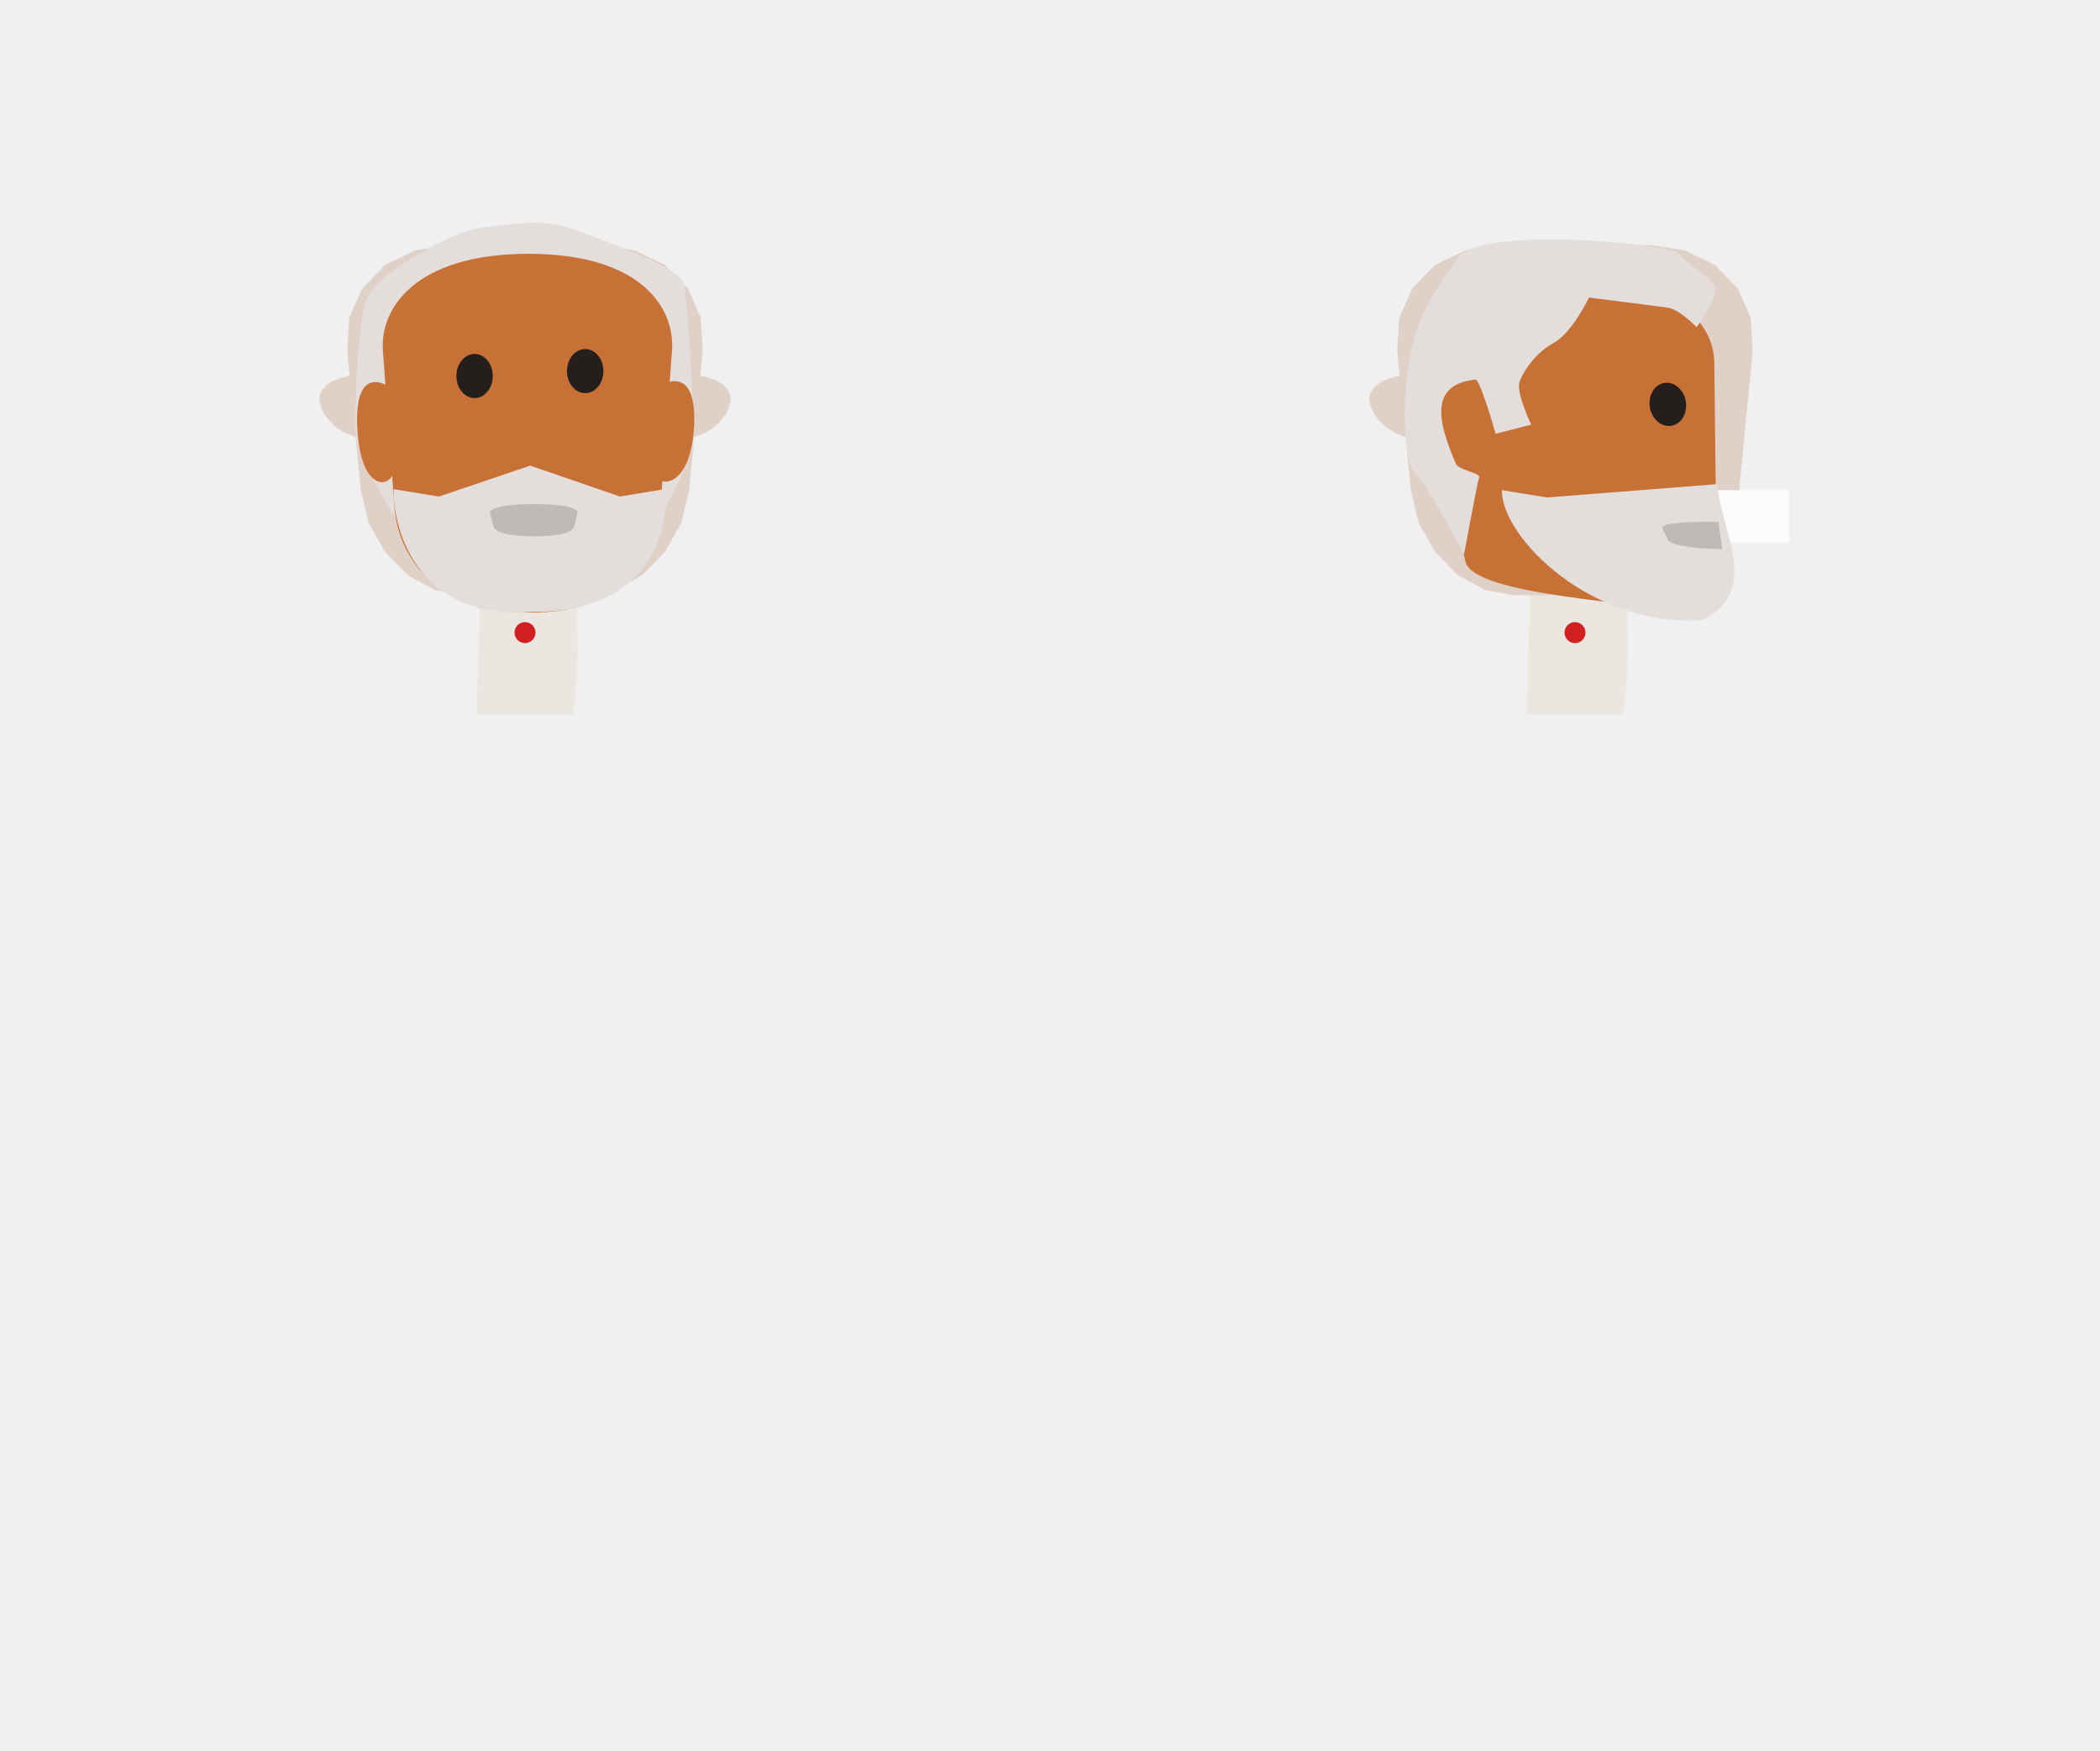
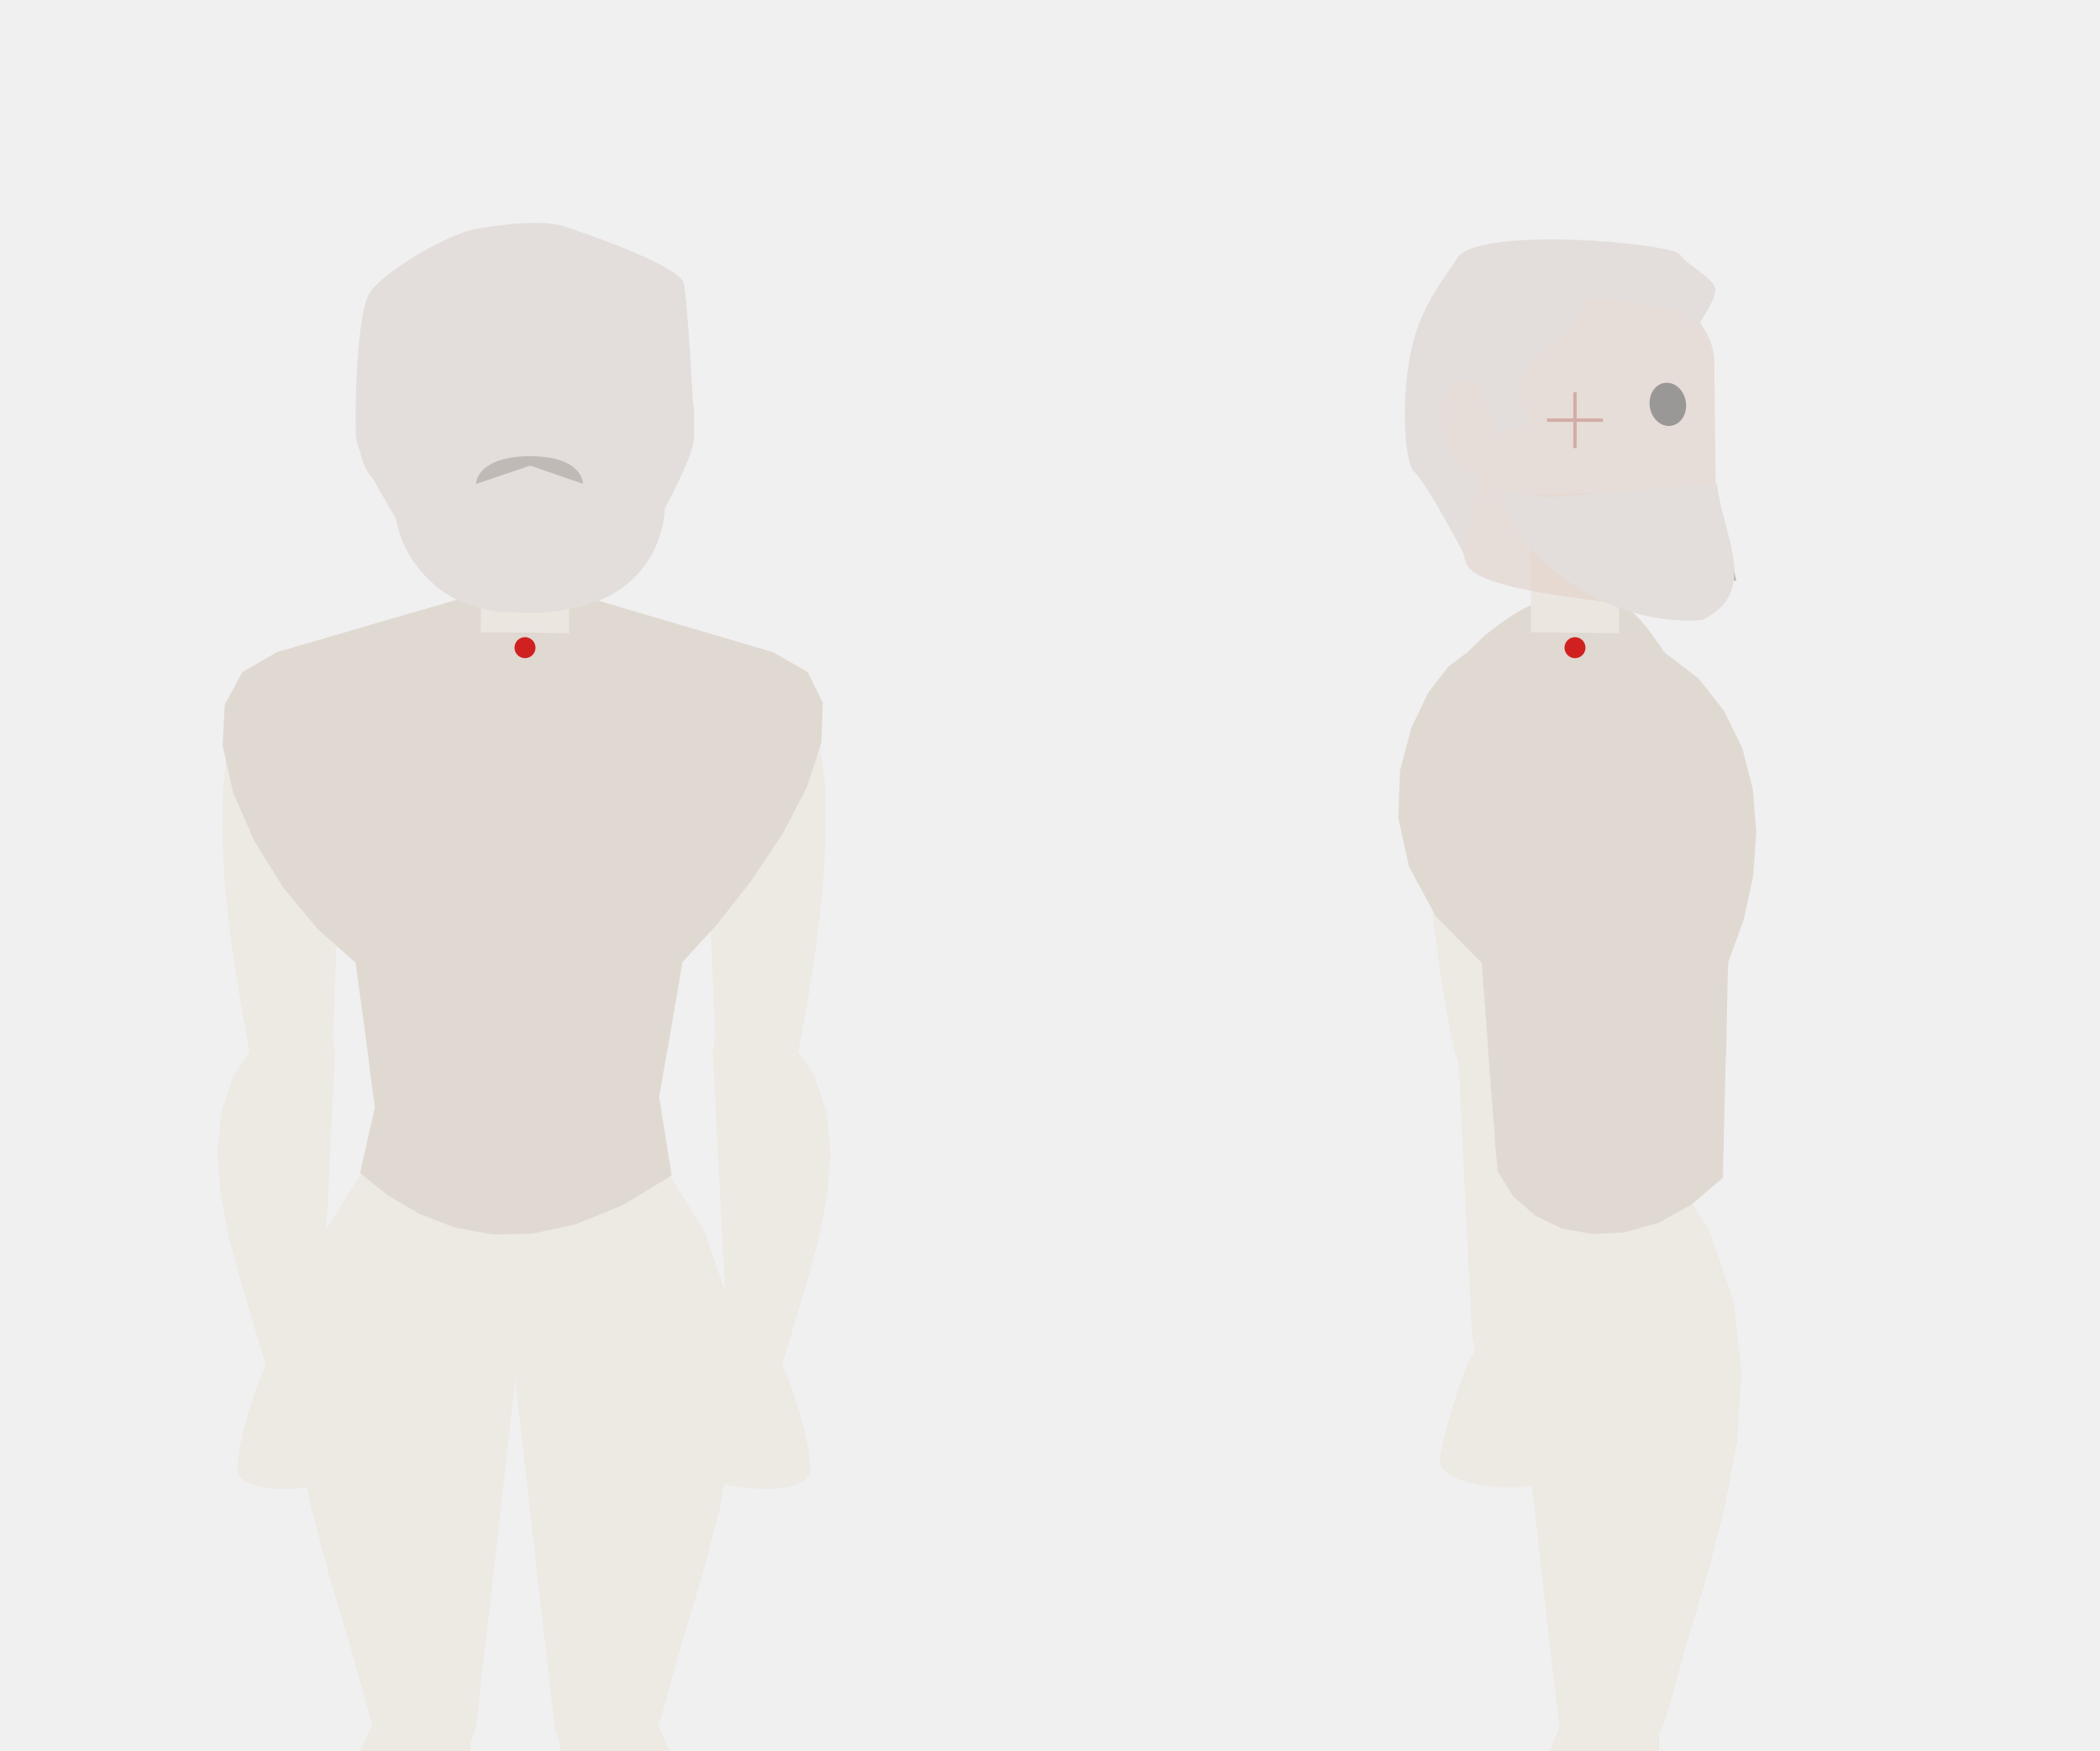
<svg xmlns="http://www.w3.org/2000/svg" width="1200" height="1000" viewBox="-1.5 -1.2 6 5">
-   <g id="front">
-     <g id="front-hair-body" />
-     <defs id="front-defs9817" />
-     <g id="front-guide" opacity="0.7">
-       <path d="M-0.138 0.841L-0.12 0.21L0.12 0.21L0.128 0.274L0.134 0.336L0.14 0.396L0.144 0.454L0.147 0.51L0.149 0.563L0.15 0.615L0.15 0.664L0.149 0.712L0.146 0.757L0.143 0.8L0.138 0.841Z" fill="#e8e1d9" id="front-path9791" />
-       <path d="M-0.451 -0.131L-0.479 -0.13L-0.506 -0.126L-0.53 -0.119L-0.551 -0.111L-0.567 -0.1L-0.579 -0.087L-0.586 -0.074L-0.588 -0.06L-0.583 -0.037L-0.573 -0.016L-0.557 0.004L-0.538 0.022L-0.515 0.036L-0.489 0.047L-0.461 0.053L-0.433 0.055Z" fill="#d9c3b6" id="front-path9793" />
-       <path d="M0.451 -0.131L0.479 -0.13L0.506 -0.126L0.53 -0.119L0.551 -0.111L0.567 -0.1L0.579 -0.087L0.586 -0.074L0.588 -0.06L0.583 -0.037L0.573 -0.016L0.557 0.004L0.538 0.022L0.515 0.036L0.489 0.047L0.461 0.053L0.433 0.055Z" fill="#d9c3b6" id="front-path9795" />
-       <path d="M0.215 -0.5L0.313 -0.485L0.4 -0.443L0.465 -0.376L0.502 -0.293L0.508 -0.2L0.469 0.2L0.447 0.293L0.4 0.376L0.335 0.443L0.258 0.485L0.176 0.5L-0.176 0.5L-0.258 0.485L-0.335 0.443L-0.4 0.376L-0.447 0.293L-0.469 0.2L-0.508 -0.2L-0.502 -0.293L-0.465 -0.376L-0.4 -0.443L-0.313 -0.485L-0.215 -0.5Z" fill="#d9c3b6" id="front-path9797" />
-       <path d="M-0.115 -0.12L-0.125 -0.083L-0.152 -0.055L-0.19 -0.045L-0.227 -0.055L-0.255 -0.083L-0.265 -0.12L-0.255 -0.158L-0.228 -0.185L-0.19 -0.195L-0.152 -0.185L-0.125 -0.158Z" fill="#ffffff" id="front-path9799" />
-       <path d="M0.265 -0.12L0.255 -0.083L0.228 -0.055L0.19 -0.045L0.153 -0.055L0.125 -0.083L0.115 -0.12L0.125 -0.158L0.152 -0.185L0.19 -0.195L0.228 -0.185L0.255 -0.158Z" fill="#ffffff" id="front-path9801" />
-       <path d="M-0.152 0.2L0.152 0.2L0.152 0.35L-0.152 0.35Z" fill="#ffffff" id="front-path9803" />
-       <path d="M-0.08 0H0.08M0 -0.08V0.08" stroke="#b04040" stroke-width="0.01" fill="none" id="front-path9805" />
+   <g>
+     <g opacity="0.7">
+       <path d="M-0.787 1.801L-0.768 1.854L-0.738 1.892L-0.7 1.917L-0.66 1.926L-0.62 1.92L-0.586 1.898L-0.562 1.86L-0.551 1.805L-0.545 1.665L-0.54 1.525L-0.535 1.385L-0.529 1.245L-0.524 1.105L-0.519 0.965L-0.513 0.824L-0.508 0.684L-0.571 0.677L-0.626 0.678L-0.674 0.687L-0.716 0.703L-0.751 0.726L-0.78 0.755L-0.804 0.79L-0.822 0.831L-0.849 0.93L-0.862 1.044L-0.865 1.17L-0.859 1.303L-0.846 1.437L-0.828 1.568L-0.808 1.691Z" fill="#ebe5dd" />
+       <path d="M-0.765 1.775L-0.832 1.872L-0.868 1.979L-0.878 2.094L-0.869 2.214L-0.845 2.337L-0.812 2.46L-0.776 2.581L-0.741 2.696L-0.727 2.725L-0.706 2.74L-0.681 2.743L-0.654 2.736L-0.629 2.718L-0.607 2.693L-0.591 2.659L-0.584 2.62L-0.579 2.518L-0.573 2.416L-0.568 2.314L-0.563 2.212L-0.558 2.111L-0.553 2.009L-0.548 1.907L-0.543 1.805L-0.548 1.773L-0.564 1.748L-0.589 1.73L-0.621 1.721L-0.657 1.72L-0.695 1.728L-0.732 1.746Z" fill="#ebe5dd" />
+       <path d="M-0.72 2.667L-0.735 2.688L-0.752 2.725L-0.771 2.775L-0.789 2.831L-0.805 2.889L-0.816 2.942L-0.821 2.985L-0.819 3.013L-0.798 3.034L-0.759 3.047L-0.708 3.053L-0.651 3.052L-0.595 3.044L-0.545 3.03L-0.509 3.01L-0.491 2.985L-0.493 2.963L-0.5 2.925L-0.512 2.877L-0.527 2.822L-0.545 2.769L-0.562 2.72L-0.578 2.683L-0.592 2.662L-0.62 2.64L-0.643 2.627L-0.661 2.624L-0.676 2.627L-0.688 2.635L-0.699 2.646L-0.709 2.657Z" fill="#ebe5dd" />
+       <path d="M-0.431 3.71L-0.513 3.903L-0.554 4.089L-0.562 4.269L-0.544 4.446L-0.508 4.619L-0.461 4.79L-0.411 4.961L-0.364 5.131L-0.346 5.173L-0.318 5.198L-0.286 5.207L-0.251 5.204L-0.218 5.191L-0.19 5.172L-0.171 5.148L-0.164 5.123L-0.163 4.95L-0.162 4.777L-0.161 4.603L-0.16 4.43L-0.159 4.257L-0.158 4.084L-0.157 3.911L-0.156 3.738L-0.165 3.693L-0.191 3.661L-0.228 3.641L-0.272 3.633L-0.319 3.637L-0.364 3.651L-0.403 3.676Z" fill="#ebe5dd" />
+       <path d="M-0.326 5.143L-0.344 5.165L-0.364 5.187L-0.388 5.208L-0.415 5.23L-0.446 5.253L-0.481 5.277L-0.52 5.303L-0.563 5.332L-0.586 5.332L-0.607 5.334L-0.626 5.34L-0.641 5.349L-0.652 5.362L-0.658 5.379L-0.659 5.402L-0.654 5.43L-0.59 5.431L-0.527 5.432L-0.463 5.434L-0.399 5.435L-0.336 5.437L-0.272 5.438L-0.208 5.439L-0.144 5.441L-0.15 5.409L-0.155 5.378L-0.161 5.347L-0.166 5.315L-0.171 5.284L-0.177 5.253L-0.182 5.221L-0.188 5.19L-0.205 5.184L-0.222 5.178L-0.24 5.172L-0.257 5.166L-0.274 5.161L-0.292 5.155L-0.309 5.149Z" fill="#ebe5dd" />
+       <path d="M-0.444 2.115L-0.568 2.312L-0.636 2.511L-0.659 2.71L-0.647 2.911L-0.61 3.11L-0.557 3.309L-0.498 3.506L-0.444 3.7L-0.414 3.776L-0.372 3.824L-0.324 3.847L-0.274 3.849L-0.226 3.836L-0.185 3.809L-0.155 3.775L-0.141 3.737L-0.122 3.568L-0.102 3.399L-0.083 3.23L-0.064 3.061L-0.045 2.892L-0.026 2.722L-0.007 2.553L0.013 2.384L-0.023 2.299L-0.066 2.236L-0.116 2.191L-0.172 2.161L-0.234 2.142L-0.301 2.13L-0.371 2.122Z" fill="#ebe5dd" />
+       <path d="M0.375 3.714L0.457 3.907L0.499 4.093L0.507 4.274L0.489 4.45L0.453 4.624L0.406 4.795L0.355 4.965L0.309 5.135L0.291 5.178L0.263 5.202L0.231 5.211L0.196 5.208L0.163 5.196L0.135 5.176L0.116 5.152L0.108 5.127L0.108 4.954L0.107 4.781L0.106 4.608L0.105 4.435L0.104 4.262L0.103 4.089L0.102 3.916L0.101 3.743L0.11 3.698L0.135 3.665L0.173 3.645L0.217 3.638L0.264 3.641L0.309 3.655L0.348 3.68Z" fill="#ebe5dd" />
+       <path d="M0.271 5.147L0.288 5.169L0.309 5.191L0.333 5.213L0.36 5.234L0.391 5.257L0.426 5.281L0.465 5.307L0.508 5.336L0.531 5.336L0.552 5.339L0.571 5.344L0.586 5.353L0.597 5.366L0.603 5.384L0.604 5.406L0.599 5.434L0.535 5.435L0.471 5.437L0.408 5.438L0.344 5.44L0.28 5.441L0.217 5.442L0.153 5.444L0.089 5.445L0.095 5.414L0.1 5.382L0.105 5.351L0.111 5.32L0.116 5.288L0.122 5.257L0.127 5.226L0.132 5.194L0.15 5.189L0.167 5.183L0.185 5.177L0.202 5.171L0.219 5.165L0.237 5.159L0.254 5.153Z" fill="#ebe5dd" />
+       <path d="M0.389 2.119L0.512 2.316L0.581 2.515L0.604 2.715L0.592 2.915L0.555 3.115L0.502 3.314L0.443 3.51L0.389 3.705L0.359 3.781L0.317 3.828L0.269 3.851L0.218 3.854L0.17 3.84L0.129 3.814L0.1 3.78L0.086 3.741L0.067 3.572L0.047 3.403L0.028 3.234L0.009 3.065L-0.01 2.896L-0.029 2.727L-0.049 2.558L-0.068 2.389L-0.033 2.304L0.01 2.241L0.061 2.196L0.117 2.165L0.179 2.146L0.245 2.135L0.316 2.127Z" fill="#ebe5dd" />
+       <path d="M0.781 1.801L0.762 1.853L0.732 1.892L0.694 1.916L0.654 1.926L0.614 1.92L0.58 1.898L0.556 1.86L0.545 1.805L0.54 1.665L0.534 1.525L0.529 1.385L0.524 1.245L0.518 1.104L0.513 0.964L0.507 0.824L0.502 0.684L0.565 0.677L0.62 0.678L0.669 0.686L0.71 0.703L0.745 0.726L0.774 0.755L0.798 0.79L0.816 0.831L0.843 0.929L0.857 1.044L0.859 1.17L0.853 1.303L0.84 1.437L0.822 1.568L0.802 1.691Z" fill="#ebe5dd" />
+       <path d="M0.759 1.775L0.826 1.872L0.862 1.979L0.872 2.094L0.863 2.214L0.839 2.337L0.806 2.46L0.77 2.58L0.735 2.696L0.721 2.724L0.7 2.74L0.675 2.743L0.649 2.735L0.623 2.718L0.601 2.692L0.585 2.659L0.578 2.62L0.573 2.518L0.568 2.416L0.563 2.314L0.558 2.212L0.552 2.11L0.547 2.008L0.542 1.907L0.537 1.805L0.542 1.773L0.558 1.748L0.583 1.73L0.615 1.721L0.651 1.72L0.689 1.728L0.726 1.746Z" fill="#ebe5dd" />
+       <path d="M0.714 2.667L0.729 2.687L0.747 2.725L0.765 2.775L0.783 2.831L0.799 2.888L0.81 2.942L0.815 2.985L0.813 3.013L0.792 3.034L0.753 3.047L0.702 3.053L0.645 3.051L0.589 3.044L0.539 3.03L0.503 3.01L0.485 2.985L0.487 2.963L0.494 2.925L0.506 2.876L0.522 2.822L0.539 2.768L0.556 2.72L0.573 2.683L0.586 2.662L0.615 2.639L0.637 2.627L0.655 2.624L0.67 2.627L0.682 2.635L0.693 2.646L0.703 2.657Z" fill="#ebe5dd" />
+       <path d="M0.709 0.663L0.621 0.637L0.532 0.611L0.444 0.585L0.356 0.559L0.268 0.533L0.18 0.507L0.092 0.481L0.004 0.455L-0.085 0.481L-0.174 0.507L-0.263 0.533L-0.353 0.559L-0.442 0.585L-0.531 0.611L-0.62 0.637L-0.709 0.663L-0.808 0.72L-0.858 0.813L-0.864 0.93L-0.834 1.063L-0.774 1.201L-0.691 1.335L-0.592 1.454L-0.484 1.55L-0.477 1.601L-0.47 1.653L-0.463 1.704L-0.456 1.756L-0.449 1.808L-0.443 1.859L-0.436 1.911L-0.429 1.962L-0.434 1.986L-0.439 2.009L-0.445 2.033L-0.45 2.056L-0.455 2.08L-0.461 2.104L-0.466 2.127L-0.471 2.151L-0.39 2.216L-0.3 2.268L-0.202 2.306L-0.094 2.326L0.021 2.324L0.145 2.297L0.278 2.243L0.419 2.158L0.415 2.13L0.41 2.102L0.406 2.074L0.401 2.046L0.397 2.018L0.392 1.989L0.388 1.961L0.383 1.933L0.392 1.885L0.4 1.837L0.409 1.789L0.417 1.741L0.425 1.693L0.434 1.644L0.442 1.596L0.45 1.548L0.549 1.44L0.647 1.315L0.736 1.182L0.806 1.047L0.847 0.92L0.851 0.808L0.808 0.72Z" fill="#d9cfc4" />
+       <path d="M0.126 0.609L0.126 0.558L0.126 0.508L0.126 0.458L0.126 0.408L0.126 0.358L0.126 0.308L0.126 0.258L0.126 0.208L0.095 0.208L0.063 0.209L0.032 0.209L0 0.21L-0.032 0.211L-0.063 0.211L-0.095 0.212L-0.126 0.212L-0.126 0.262L-0.126 0.311L-0.126 0.36L-0.126 0.409L-0.126 0.458L-0.126 0.507L-0.126 0.557L-0.126 0.606L-0.095 0.606L-0.063 0.606L-0.032 0.607L0 0.607L0.032 0.607L0.063 0.608L0.095 0.608Z" fill="#e8e1d9" />
+       <path d="M-0.08 0H0.08M0 -0.08V0.08" stroke="#b04040" stroke-width="0.01" fill="none" />
+       <g opacity="0.6">
+         <g>
+           <path style="fill:#d9c3b6;stroke-width:0.015" d="m 0.014,0.55 c 0.288,0 0.364,-0.177 0.373,-0.301 l 0.033,-0.447 c 0.009,-0.123 -0.089,-0.277 -0.41,-0.277 -0.321,0 -0.425,0.154 -0.416,0.277 l 0.033,0.447 c 0.009,0.123 0.099,0.301 0.387,0.301 z" />
+           <path style="fill:#d9c3b6;fill-opacity:1;stroke-width:0.015" d="m 0.37,0.156 0.003,-0.246 c 5.574e-4,-0.002 0.121,-0.091 0.11,0.111 -0.01,0.166 -0.095,0.175 -0.113,0.135 z" />
+           <path style="fill:#d9c3b6;fill-opacity:1;stroke-width:0.015" d="m -0.378,0.156 -0.003,-0.246 c -5.575e-4,-0.002 -0.11,-0.085 -0.098,0.117 0.01,0.166 0.083,0.169 0.101,0.129 z" />
+         </g>
+         <g>
+           <ellipse style="fill:#241f1c;stroke-width:0.015" cx="-0.144" cy="-0.126" rx="0.052" ry="0.063" />
+           <ellipse style="fill:#241f1c;stroke-width:0.015" cx="0.172" cy="-0.14" rx="0.052" ry="0.063" />
+         </g>
+       </g>
    </g>
-     <g id="front-back" />
-     <g id="front-head">
-       <path style="fill:#e3dedb;fill-opacity:1;stroke-width:0.015" d="m -0.351,0.309 c 0,0 -0.129,-0.202 -0.132,-0.262 -0.003,-0.059 0,-0.348 0.039,-0.41 0.039,-0.062 0.23,-0.172 0.307,-0.184 0.077,-0.012 0.184,-0.027 0.25,-0.006 0.065,0.021 0.328,0.113 0.34,0.161 0.012,0.048 0.03,0.375 0.03,0.44 0,0.065 -0.129,0.288 -0.129,0.288" id="front-path1647-16" />
-       <path id="front-rect480-1-9" style="fill:#c87137;stroke-width:0.015;fill-opacity:1" d="m 0.014,0.55 c 0.288,0 0.364,-0.177 0.373,-0.301 l 0.033,-0.447 c 0.009,-0.123 -0.089,-0.277 -0.41,-0.277 -0.321,0 -0.425,0.154 -0.416,0.277 l 0.033,0.447 c 0.009,0.123 0.099,0.301 0.387,0.301 z" />
-       <ellipse style="fill:#241f1c;stroke-width:0.015" id="front-path639-8-6" cx="-0.144" cy="-0.126" rx="0.052" ry="0.063" />
-       <ellipse style="fill:#241f1c;stroke-width:0.015" id="front-path639-4-0-5" cx="0.172" cy="-0.14" rx="0.052" ry="0.063" />
-       <path style="fill:#c87137;fill-opacity:1;stroke-width:0.015" d="m 0.37,0.156 0.003,-0.246 c 5.574e-4,-0.002 0.121,-0.091 0.11,0.111 -0.01,0.166 -0.095,0.175 -0.113,0.135 z" id="front-path855-2-4-2-69" />
-       <path id="front-rect480-1-4-4" style="fill:#e3dedb;fill-opacity:1;stroke-width:0.794" d="m -305.17,169.358 c 17.44,0.176 20.887,-11.91 20.073,-18.557 l -6.732,1.112 -13.571,-4.672 -13.793,4.672 -6.845,-1.112 c -0.075,7.321 4.459,19.817 20.867,18.557 z" transform="matrix(0.01889764,0,0,0.01889764,5.78609,-2.652497)" />
-       <path style="fill:#c87137;fill-opacity:1;stroke-width:0.015" d="m -0.378,0.156 -0.003,-0.246 c -5.575e-4,-0.002 -0.11,-0.085 -0.098,0.117 0.01,0.166 0.083,0.169 0.101,0.129 z" id="front-path855-2-4-2-8-2" />
+     <g />
+     <g />
+     <g>
+       <path style="fill:#e3dedb;fill-opacity:1;stroke-width:0.015" d="m -0.351,0.309 c 0,0 -0.129,-0.202 -0.132,-0.262 -0.003,-0.059 0,-0.348 0.039,-0.41 0.039,-0.062 0.23,-0.172 0.307,-0.184 0.077,-0.012 0.184,-0.027 0.25,-0.006 0.065,0.021 0.328,0.113 0.34,0.161 0.012,0.048 0.03,0.375 0.03,0.44 0,0.065 -0.129,0.288 -0.129,0.288" />
    </g>
-     <g id="front-mouth-1">
-       <path id="front-rect480-1-8-3-8" style="fill:#bfbab5;fill-opacity:1;stroke-width:0.015" d="m 0.027,0.332 c 0.087,0 0.11,-0.016 0.113,-0.027 l 0.01,-0.04 c 0.003,-0.011 -0.027,-0.025 -0.124,-0.025 -0.097,0 -0.128,0.014 -0.126,0.025 l 0.01,0.04 c 0.003,0.011 0.03,0.027 0.117,0.027 z" />
+     <g>
+       <g>
+         <path style="fill:#bfbab5;fill-opacity:1;stroke-width:0.015" d="m 0.027,0.332 c 0.087,0 0.11,-0.016 0.113,-0.027 l 0.01,-0.04 c 0.003,-0.011 -0.027,-0.025 -0.124,-0.025 -0.097,0 -0.128,0.014 -0.126,0.025 l 0.01,0.04 c 0.003,0.011 0.03,0.027 0.117,0.027 z" />
+       </g>
    </g>
-     <g id="front-mouth-2" style="display:none">
-       <path id="front-rect480-1-8-3-5" style="fill:#bfbab5;fill-opacity:1;stroke-width:0.015" d="m 0.023,0.329 c 0.107,0 0.135,-0.019 0.138,-0.033 l 0.012,-0.049 c 0.003,-0.013 -0.033,-0.03 -0.152,-0.03 -0.119,0 -0.158,0.017 -0.154,0.03 l 0.012,0.049 c 0.003,0.013 0.037,0.033 0.144,0.033 z" />
+     <g>
+       <g>
+         <path style="fill:#bfbab5;fill-opacity:1;stroke-width:0.015" d="m 0.023,0.329 c 0.107,0 0.135,-0.019 0.138,-0.033 l 0.012,-0.049 c 0.003,-0.013 -0.033,-0.03 -0.152,-0.03 -0.119,0 -0.158,0.017 -0.154,0.03 l 0.012,0.049 c 0.003,0.013 0.037,0.033 0.144,0.033 z" />
+       </g>
    </g>
-     <g id="front-mouth-3" style="display:none">
-       <path id="front-rect480-1-8-3" style="fill:#bfbab5;fill-opacity:1;stroke-width:0.015" d="m 0.016,0.433 c 0.107,0 0.135,-0.057 0.138,-0.097 l 0.012,-0.144 c 0.003,-0.04 -0.033,-0.089 -0.152,-0.089 -0.119,0 -0.158,0.05 -0.154,0.089 l 0.012,0.144 c 0.003,0.04 0.037,0.097 0.144,0.097 z" />
+     <g>
+       <g>
+         <path style="fill:#bfbab5;fill-opacity:1;stroke-width:0.015" d="m 0.016,0.433 c 0.107,0 0.135,-0.057 0.138,-0.097 l 0.012,-0.144 c 0.003,-0.04 -0.033,-0.089 -0.152,-0.089 -0.119,0 -0.158,0.05 -0.154,0.089 l 0.012,0.144 c 0.003,0.04 0.037,0.097 0.144,0.097 z" />
+       </g>
    </g>
-     <g id="front-anchors">
-       <circle id="front-nape" cx="0" cy="0.607" r="0.03" fill="#d02020" />
+     <g>
+       <path style="fill:#e3dedb;fill-opacity:1;stroke-width:0.794" d="m -305.17,169.358 c 17.44,0.176 20.887,-11.91 20.073,-18.557 l -6.732,1.112 -13.571,-4.672 -13.793,4.672 -6.845,-1.112 c -0.075,7.321 4.459,19.817 20.867,18.557 z" transform="matrix(0.01889764,0,0,0.01889764,5.78609,-2.652497)" />
+     </g>
+     <g>
+       <circle cx="0" cy="0.65" r="0.03" fill="#d02020" />
    </g>
  </g>
-   <g id="side" transform="translate(3,0)">
-     <g id="side-hair-body" />
-     <defs id="side-defs16948" />
-     <g id="side-guide" opacity="0.7">
-       <path d="M-0.138 0.841L-0.12 0.21L0.12 0.21L0.128 0.274L0.134 0.336L0.14 0.396L0.144 0.454L0.147 0.51L0.149 0.563L0.15 0.615L0.15 0.664L0.149 0.712L0.146 0.757L0.143 0.8L0.138 0.841Z" fill="#e8e1d9" id="side-path16926" />
-       <path d="M-0.451 -0.131L-0.479 -0.13L-0.506 -0.126L-0.53 -0.119L-0.551 -0.111L-0.567 -0.1L-0.579 -0.087L-0.586 -0.074L-0.588 -0.06L-0.583 -0.037L-0.573 -0.016L-0.557 0.004L-0.538 0.022L-0.515 0.036L-0.489 0.047L-0.461 0.053L-0.433 0.055Z" fill="#d9c3b6" id="side-path16928" />
-       <path d="M0.215 -0.5L0.313 -0.485L0.4 -0.443L0.465 -0.376L0.502 -0.293L0.508 -0.2L0.469 0.2L0.447 0.293L0.4 0.376L0.335 0.443L0.258 0.485L0.176 0.5L-0.176 0.5L-0.258 0.485L-0.335 0.443L-0.4 0.376L-0.447 0.293L-0.469 0.2L-0.508 -0.2L-0.502 -0.293L-0.465 -0.376L-0.4 -0.443L-0.313 -0.485L-0.215 -0.5Z" fill="#d9c3b6" id="side-path16930" />
-       <path d="M0.215 -0.16L0.205 -0.123L0.178 -0.095L0.14 -0.085L0.103 -0.095L0.075 -0.123L0.065 -0.16L0.075 -0.197L0.102 -0.225L0.14 -0.235L0.178 -0.225L0.205 -0.198Z" fill="#ffffff" id="side-path16932" />
-       <path d="M0.612 0.2L0.142 0.2L0.142 0.35L0.612 0.35Z" fill="#ffffff" id="side-path16934" />
-       <path d="M-0.08 0H0.08M0 -0.08V0.08" stroke="#b04040" stroke-width="0.01" fill="none" id="side-path16936" />
+   <g transform="translate(3 0)">
+     <g opacity="0.7">
+       <path d="M-0.11 1.801L-0.12 1.856L-0.145 1.894L-0.179 1.916L-0.219 1.922L-0.259 1.913L-0.297 1.888L-0.327 1.85L-0.346 1.797L-0.367 1.687L-0.387 1.564L-0.404 1.433L-0.418 1.299L-0.424 1.166L-0.421 1.04L-0.408 0.926L-0.381 0.827L-0.363 0.786L-0.339 0.751L-0.31 0.722L-0.275 0.699L-0.233 0.683L-0.185 0.674L-0.13 0.673L-0.067 0.68L-0.072 0.82L-0.078 0.961L-0.083 1.101L-0.088 1.241L-0.094 1.381L-0.099 1.521L-0.104 1.661Z" fill="#ebe5dd" />
+       <path d="M-0.112 1.771L-0.045 1.868L-0.01 1.975L0.001 2.09L-0.008 2.21L-0.032 2.333L-0.065 2.456L-0.101 2.577L-0.136 2.692L-0.15 2.721L-0.171 2.736L-0.196 2.739L-0.223 2.732L-0.248 2.714L-0.27 2.689L-0.286 2.655L-0.294 2.616L-0.299 2.514L-0.304 2.412L-0.309 2.31L-0.314 2.209L-0.319 2.107L-0.324 2.005L-0.329 1.903L-0.334 1.801L-0.329 1.769L-0.313 1.744L-0.288 1.726L-0.256 1.717L-0.22 1.716L-0.182 1.724L-0.146 1.742Z" fill="#ebe5dd" />
+       <path d="M-0.157 2.664L-0.142 2.684L-0.125 2.721L-0.106 2.771L-0.088 2.827L-0.072 2.885L-0.061 2.938L-0.056 2.981L-0.058 3.009L-0.079 3.03L-0.118 3.043L-0.169 3.049L-0.226 3.048L-0.282 3.04L-0.332 3.026L-0.368 3.006L-0.386 2.982L-0.385 2.959L-0.377 2.921L-0.365 2.873L-0.35 2.819L-0.332 2.765L-0.315 2.716L-0.299 2.679L-0.285 2.658L-0.257 2.636L-0.234 2.624L-0.216 2.62L-0.201 2.623L-0.189 2.631L-0.179 2.642L-0.168 2.653Z" fill="#ebe5dd" />
+       <path d="M0.24 3.743L0.239 3.916L0.238 4.089L0.237 4.262L0.236 4.435L0.235 4.608L0.234 4.781L0.233 4.954L0.232 5.127L0.225 5.152L0.205 5.176L0.177 5.196L0.144 5.208L0.11 5.211L0.077 5.202L0.05 5.178L0.032 5.135L-0.015 4.965L-0.065 4.795L-0.112 4.624L-0.148 4.45L-0.166 4.274L-0.158 4.093L-0.117 3.907L-0.035 3.715L-0.007 3.68L0.032 3.655L0.077 3.641L0.124 3.638L0.168 3.645L0.205 3.665L0.23 3.698Z" fill="#ebe5dd" />
+       <path d="M0.185 5.147L0.213 5.169L0.246 5.191L0.285 5.213L0.33 5.234L0.381 5.257L0.438 5.281L0.501 5.307L0.571 5.336L0.609 5.336L0.643 5.339L0.673 5.344L0.698 5.353L0.716 5.366L0.727 5.384L0.728 5.406L0.72 5.434L0.616 5.435L0.512 5.437L0.408 5.438L0.304 5.44L0.2 5.441L0.096 5.442L-0.008 5.444L-0.112 5.445L-0.097 5.412L-0.083 5.378L-0.068 5.345L-0.054 5.312L-0.039 5.279L-0.025 5.245L-0.01 5.212L0.004 5.179L0.027 5.175L0.049 5.171L0.072 5.167L0.095 5.163L0.117 5.159L0.14 5.155L0.162 5.151Z" fill="#ebe5dd" />
+       <path d="M0.26 2.119L0.383 2.316L0.452 2.515L0.475 2.715L0.463 2.915L0.425 3.115L0.373 3.314L0.314 3.51L0.26 3.705L0.229 3.781L0.188 3.828L0.14 3.851L0.089 3.854L0.041 3.84L0 3.814L-0.03 3.78L-0.043 3.741L-0.063 3.572L-0.082 3.403L-0.101 3.234L-0.12 3.065L-0.139 2.896L-0.159 2.727L-0.178 2.558L-0.197 2.389L-0.162 2.304L-0.119 2.241L-0.069 2.196L-0.012 2.166L0.05 2.146L0.116 2.135L0.187 2.127Z" fill="#ebe5dd" />
+       <path d="M0.24 3.743L0.239 3.916L0.238 4.089L0.237 4.262L0.236 4.435L0.235 4.608L0.234 4.781L0.233 4.954L0.232 5.127L0.225 5.152L0.205 5.176L0.177 5.196L0.144 5.208L0.11 5.211L0.077 5.202L0.05 5.178L0.032 5.135L-0.015 4.965L-0.065 4.795L-0.112 4.624L-0.148 4.45L-0.166 4.274L-0.158 4.093L-0.117 3.907L-0.035 3.715L-0.007 3.68L0.032 3.655L0.077 3.641L0.124 3.638L0.168 3.645L0.205 3.665L0.23 3.698Z" fill="#ebe5dd" />
+       <path d="M0.185 5.147L0.213 5.169L0.246 5.191L0.285 5.213L0.33 5.234L0.381 5.257L0.438 5.281L0.501 5.307L0.571 5.336L0.609 5.336L0.643 5.339L0.673 5.344L0.698 5.353L0.716 5.366L0.727 5.384L0.728 5.406L0.72 5.434L0.616 5.435L0.512 5.437L0.408 5.438L0.304 5.44L0.2 5.441L0.096 5.442L-0.008 5.444L-0.112 5.445L-0.097 5.412L-0.083 5.378L-0.068 5.345L-0.054 5.312L-0.039 5.279L-0.025 5.245L-0.01 5.212L0.004 5.179L0.027 5.175L0.049 5.171L0.072 5.167L0.095 5.163L0.117 5.159L0.14 5.155L0.162 5.151Z" fill="#ebe5dd" />
+       <path d="M0.26 2.119L0.383 2.316L0.452 2.515L0.475 2.715L0.463 2.915L0.425 3.115L0.373 3.314L0.314 3.51L0.26 3.705L0.229 3.781L0.188 3.828L0.14 3.851L0.089 3.854L0.041 3.84L0 3.814L-0.03 3.78L-0.043 3.741L-0.063 3.572L-0.082 3.403L-0.101 3.234L-0.12 3.065L-0.139 2.896L-0.159 2.727L-0.178 2.558L-0.197 2.389L-0.162 2.304L-0.119 2.241L-0.069 2.196L-0.012 2.166L0.05 2.146L0.116 2.135L0.187 2.127Z" fill="#ebe5dd" />
+       <path d="M0.164 1.801L0.153 1.856L0.128 1.894L0.094 1.916L0.055 1.922L0.014 1.913L-0.024 1.888L-0.054 1.85L-0.073 1.797L-0.093 1.687L-0.114 1.564L-0.131 1.433L-0.144 1.299L-0.151 1.166L-0.148 1.04L-0.135 0.926L-0.108 0.827L-0.089 0.786L-0.066 0.751L-0.036 0.722L-0.001 0.699L0.04 0.683L0.088 0.674L0.143 0.673L0.206 0.68L0.201 0.82L0.196 0.961L0.19 1.101L0.185 1.241L0.18 1.381L0.174 1.521L0.169 1.661Z" fill="#ebe5dd" />
+       <path d="M0.162 1.771L0.228 1.868L0.264 1.975L0.274 2.09L0.265 2.21L0.241 2.333L0.208 2.456L0.172 2.577L0.137 2.692L0.123 2.721L0.102 2.736L0.077 2.739L0.051 2.732L0.025 2.714L0.003 2.689L-0.013 2.655L-0.02 2.616L-0.025 2.514L-0.03 2.412L-0.035 2.31L-0.04 2.209L-0.045 2.107L-0.05 2.005L-0.056 1.903L-0.061 1.801L-0.056 1.769L-0.04 1.744L-0.014 1.726L0.017 1.717L0.053 1.716L0.091 1.724L0.128 1.742Z" fill="#ebe5dd" />
+       <path d="M0.116 2.664L0.131 2.684L0.149 2.721L0.167 2.771L0.185 2.827L0.201 2.885L0.212 2.938L0.217 2.981L0.215 3.009L0.194 3.03L0.155 3.043L0.104 3.049L0.047 3.048L-0.009 3.04L-0.058 3.026L-0.095 3.006L-0.112 2.982L-0.111 2.959L-0.104 2.921L-0.092 2.873L-0.076 2.819L-0.059 2.765L-0.042 2.716L-0.025 2.679L-0.012 2.658L0.017 2.636L0.039 2.624L0.057 2.62L0.072 2.623L0.084 2.631L0.095 2.642L0.105 2.653Z" fill="#ebe5dd" />
+       <path d="M0.255 0.663L0.244 0.646L0.228 0.624L0.208 0.596L0.183 0.567L0.153 0.537L0.116 0.508L0.073 0.482L0.022 0.462L-0.005 0.475L-0.038 0.489L-0.076 0.505L-0.118 0.524L-0.164 0.548L-0.211 0.579L-0.259 0.616L-0.307 0.663L-0.362 0.704L-0.419 0.778L-0.468 0.88L-0.5 1.001L-0.505 1.136L-0.474 1.276L-0.398 1.417L-0.267 1.55L-0.263 1.598L-0.259 1.648L-0.255 1.7L-0.251 1.752L-0.248 1.804L-0.244 1.857L-0.24 1.91L-0.236 1.962L-0.234 1.986L-0.232 2.009L-0.23 2.032L-0.229 2.055L-0.227 2.078L-0.225 2.101L-0.223 2.123L-0.221 2.145L-0.177 2.217L-0.114 2.272L-0.038 2.309L0.049 2.325L0.142 2.32L0.238 2.293L0.333 2.241L0.423 2.164L0.423 2.132L0.424 2.101L0.425 2.071L0.425 2.042L0.426 2.014L0.427 1.986L0.427 1.959L0.428 1.933L0.429 1.888L0.43 1.844L0.432 1.799L0.433 1.753L0.434 1.706L0.435 1.656L0.436 1.604L0.438 1.548L0.482 1.427L0.509 1.302L0.518 1.176L0.508 1.054L0.478 0.937L0.426 0.831L0.353 0.738Z" fill="#d9cfc4" />
+       <path d="M0.126 0.609L0.126 0.558L0.126 0.508L0.126 0.458L0.126 0.408L0.126 0.358L0.126 0.308L0.126 0.258L0.126 0.208L0.095 0.208L0.063 0.209L0.032 0.209L0 0.21L-0.032 0.211L-0.063 0.211L-0.095 0.212L-0.126 0.212L-0.126 0.262L-0.126 0.311L-0.126 0.36L-0.126 0.409L-0.126 0.458L-0.126 0.507L-0.126 0.557L-0.126 0.606L-0.095 0.606L-0.063 0.606L-0.032 0.607L0 0.607L0.032 0.607L0.063 0.608L0.095 0.608Z" fill="#e8e1d9" />
+       <path d="M-0.08 0H0.08M0 -0.08V0.08" stroke="#b04040" stroke-width="0.01" fill="none" />
+       <g opacity="0.6">
+         <g>
+           <path style="fill:#d9c3b6;stroke-width:0.015" d="m 0.311,0.554 c 0.14,-0.024 0.094,-0.142 0.092,-0.275 l -0.005,-0.443 c -0.001,-0.124 -0.132,-0.259 -0.449,-0.208 -0.317,0.051 -0.395,0.22 -0.366,0.34 l 0.104,0.436 c 0.024,0.1 0.513,0.114 0.624,0.15 z" />
+         </g>
+         <g>
+           <ellipse style="fill:#241f1c;stroke-width:0.015" cx="0.269" cy="-0.002" rx="0.052" ry="0.062" transform="rotate(-9.201606)" />
+         </g>
+       </g>
    </g>
-     <g id="side-back" />
-     <g id="side-head">
-       <path id="side-rect480-1-9-5" style="fill:#c87137;stroke-width:0.015;fill-opacity:1" d="m 0.311,0.554 c 0.14,-0.024 0.094,-0.142 0.092,-0.275 l -0.005,-0.443 c -0.001,-0.124 -0.132,-0.259 -0.449,-0.208 -0.317,0.051 -0.395,0.22 -0.366,0.34 l 0.104,0.436 c 0.024,0.1 0.513,0.114 0.624,0.15 z" />
-       <ellipse style="fill:#241f1c;stroke-width:0.015" id="side-path639-4-0-5-4" cx="0.269" cy="-0.002" rx="0.052" ry="0.062" transform="rotate(-9.201606)" />
-       <path id="side-rect480-1-4-4" style="fill:#e3dedb;fill-opacity:1;stroke-width:0.015" d="m 0.363,0.571 c 0.168,-0.08 0.058,-0.244 0.043,-0.388 l -0.486,0.038 -0.129,-0.021 c -0.001,0.138 0.263,0.395 0.573,0.371 z" />
-       <path style="fill:#e3dedb;fill-opacity:1;stroke-width:0.015" d="m 0.348,-0.266 c 0,0 0.06,-0.083 0.052,-0.112 -0.007,-0.029 -0.086,-0.07 -0.1,-0.095 -0.018,-0.032 -0.588,-0.085 -0.639,0.014 -0.01,0.02 -0.06,0.077 -0.1,0.167 -0.066,0.15 -0.053,0.411 -0.021,0.439 0.034,0.029 0.143,0.236 0.143,0.236 0,0 0.038,-0.205 0.043,-0.219 0.005,-0.014 -0.062,-0.021 -0.067,-0.041 -0.05,-0.116 -0.078,-0.226 0.059,-0.239 0.021,0.031 0.055,0.155 0.055,0.155 l 0.102,-0.026 c 0,0 -0.045,-0.093 -0.033,-0.124 0.012,-0.031 0.045,-0.081 0.098,-0.11 0.052,-0.029 0.1,-0.129 0.1,-0.129 0,0 0.193,0.024 0.226,0.029 0.033,0.005 0.081,0.055 0.081,0.055 z" id="side-path658" />
+     <g />
+     <g />
+     <g />
+     <g>
+       <g transform="translate(0.05393187,0.02359519)">
+         <path style="fill:#bfbab5;fill-opacity:1;stroke-width:0.015" d="M 0.367,0.346 0.356,0.267 c -0.126,-0.002 -0.166,0.009 -0.161,0.018 l 0.017,0.034 c 0.005,0.009 0.042,0.024 0.155,0.026 z" />
+       </g>
    </g>
-     <g id="side-mouth-1" transform="translate(0.05393187,0.02359519)">
-       <path id="side-rect480-1-8-3-0-4" style="fill:#bfbab5;fill-opacity:1;stroke-width:0.015" d="M 0.367,0.346 0.356,0.267 c -0.126,-0.002 -0.166,0.009 -0.161,0.018 l 0.017,0.034 c 0.005,0.009 0.042,0.024 0.155,0.026 z" />
+     <g>
+       <g>
+         <path style="fill:#bfbab5;fill-opacity:1;stroke-width:0.015" d="m 0.406,0.388 -0.01,-0.138 c -0.111,-0.004 -0.146,0.015 -0.142,0.032 l 0.015,0.061 c 0.004,0.017 0.037,0.042 0.137,0.046 z" />
+       </g>
    </g>
-     <g id="side-mouth-2" style="display:none">
-       <path id="side-rect480-1-8-3-0-3" style="fill:#bfbab5;fill-opacity:1;stroke-width:0.015" d="m 0.406,0.388 -0.01,-0.138 c -0.111,-0.004 -0.146,0.015 -0.142,0.032 l 0.015,0.061 c 0.004,0.017 0.037,0.042 0.137,0.046 z" />
+     <g>
+       <g>
+         <path style="fill:#bfbab5;fill-opacity:1;stroke-width:0.015" d="m 0.461,0.459 -0.05,-0.232 c -0.18,-0.009 -0.216,0.064 -0.213,0.099 l 0.008,0.09 c 0.003,0.035 0.094,0.035 0.255,0.043 z" />
+       </g>
    </g>
-     <g id="side-mouth-3" style="display:none">
-       <path id="side-rect480-1-8-3-0" style="fill:#bfbab5;fill-opacity:1;stroke-width:0.015" d="m 0.461,0.459 -0.05,-0.232 c -0.18,-0.009 -0.216,0.064 -0.213,0.099 l 0.008,0.09 c 0.003,0.035 0.094,0.035 0.255,0.043 z" />
+     <g>
+       <path style="fill:#e3dedb;fill-opacity:1;stroke-width:0.015" d="m 0.363,0.571 c 0.168,-0.08 0.058,-0.244 0.043,-0.388 l -0.486,0.038 -0.129,-0.021 c -0.001,0.138 0.263,0.395 0.573,0.371 z" />
+       <path style="fill:#e3dedb;fill-opacity:1;stroke-width:0.015" d="m 0.348,-0.266 c 0,0 0.06,-0.083 0.052,-0.112 -0.007,-0.029 -0.086,-0.07 -0.1,-0.095 -0.018,-0.032 -0.588,-0.085 -0.639,0.014 -0.01,0.02 -0.06,0.077 -0.1,0.167 -0.066,0.15 -0.053,0.411 -0.021,0.439 0.034,0.029 0.143,0.236 0.143,0.236 0,0 0.038,-0.205 0.043,-0.219 0.005,-0.014 -0.062,-0.021 -0.067,-0.041 -0.05,-0.116 -0.078,-0.226 0.059,-0.239 0.021,0.031 0.055,0.155 0.055,0.155 l 0.102,-0.026 c 0,0 -0.045,-0.093 -0.033,-0.124 0.012,-0.031 0.045,-0.081 0.098,-0.11 0.052,-0.029 0.1,-0.129 0.1,-0.129 0,0 0.193,0.024 0.226,0.029 0.033,0.005 0.081,0.055 0.081,0.055 z" />
    </g>
-     <g id="side-anchors">
-       <circle id="side-nape" cx="0" cy="0.607" r="0.03" fill="#d02020" />
+     <g>
+       <circle cx="0" cy="0.65" r="0.03" fill="#d02020" />
    </g>
  </g>
</svg>
